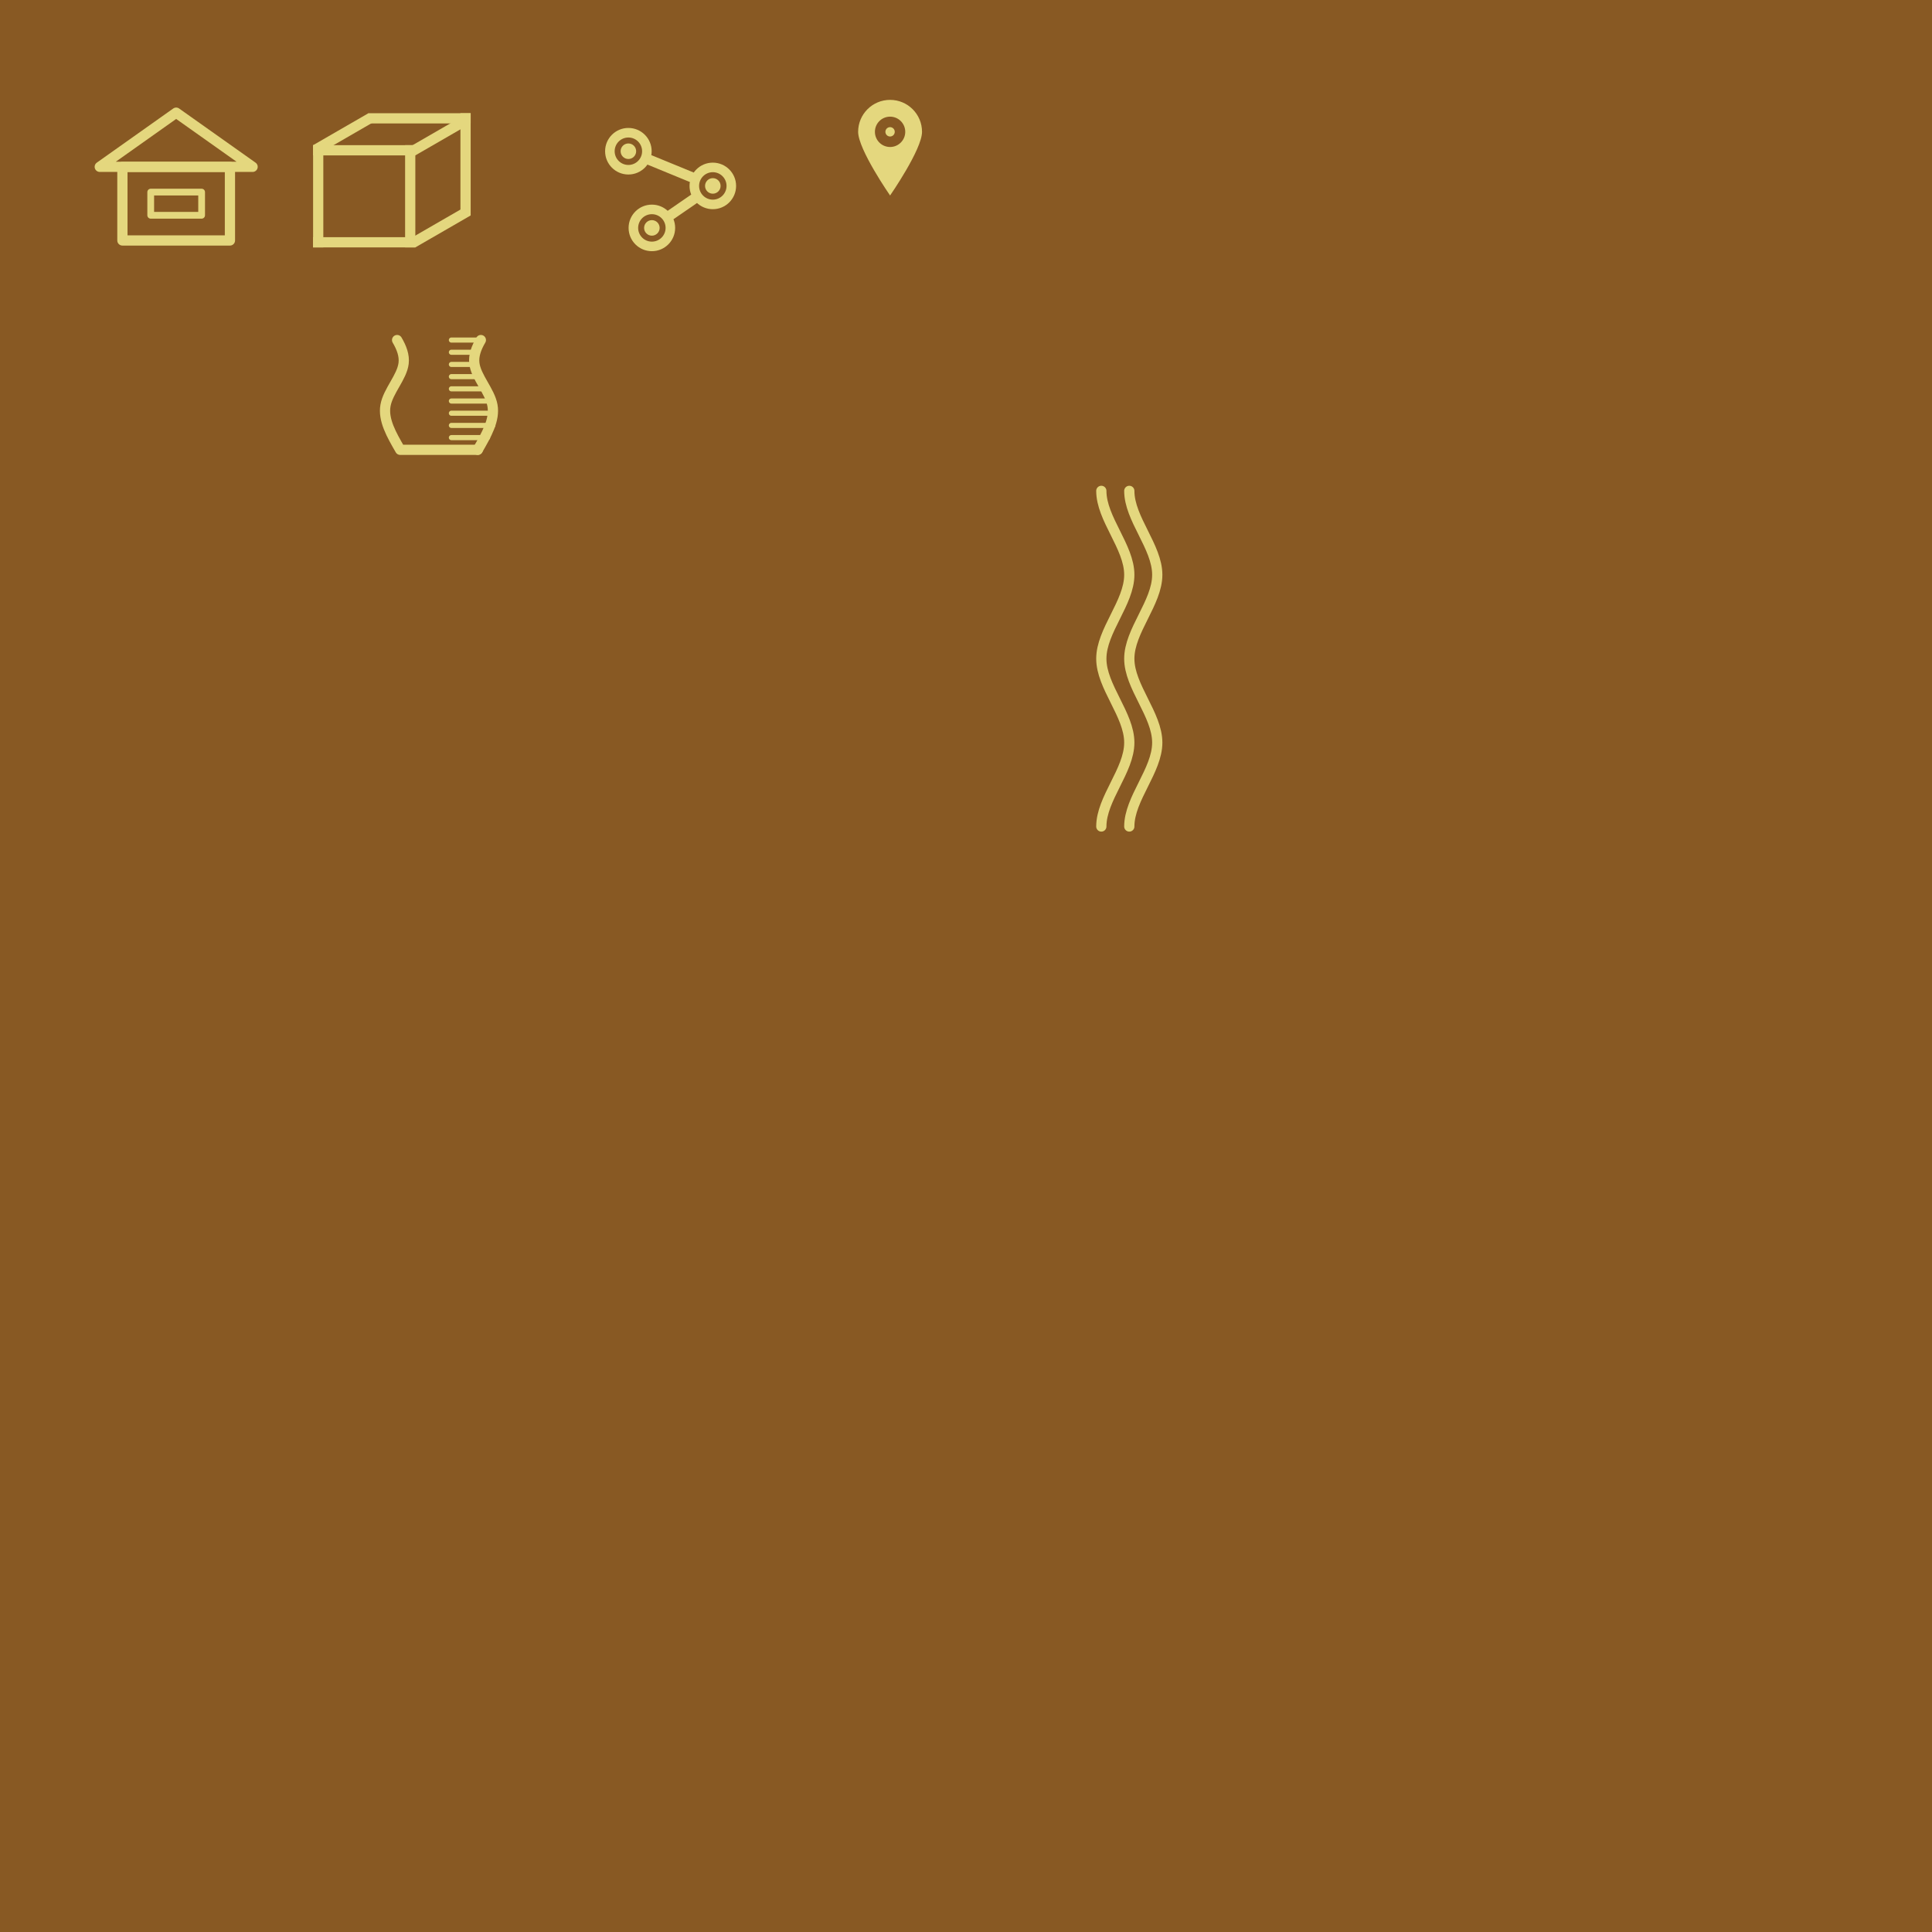
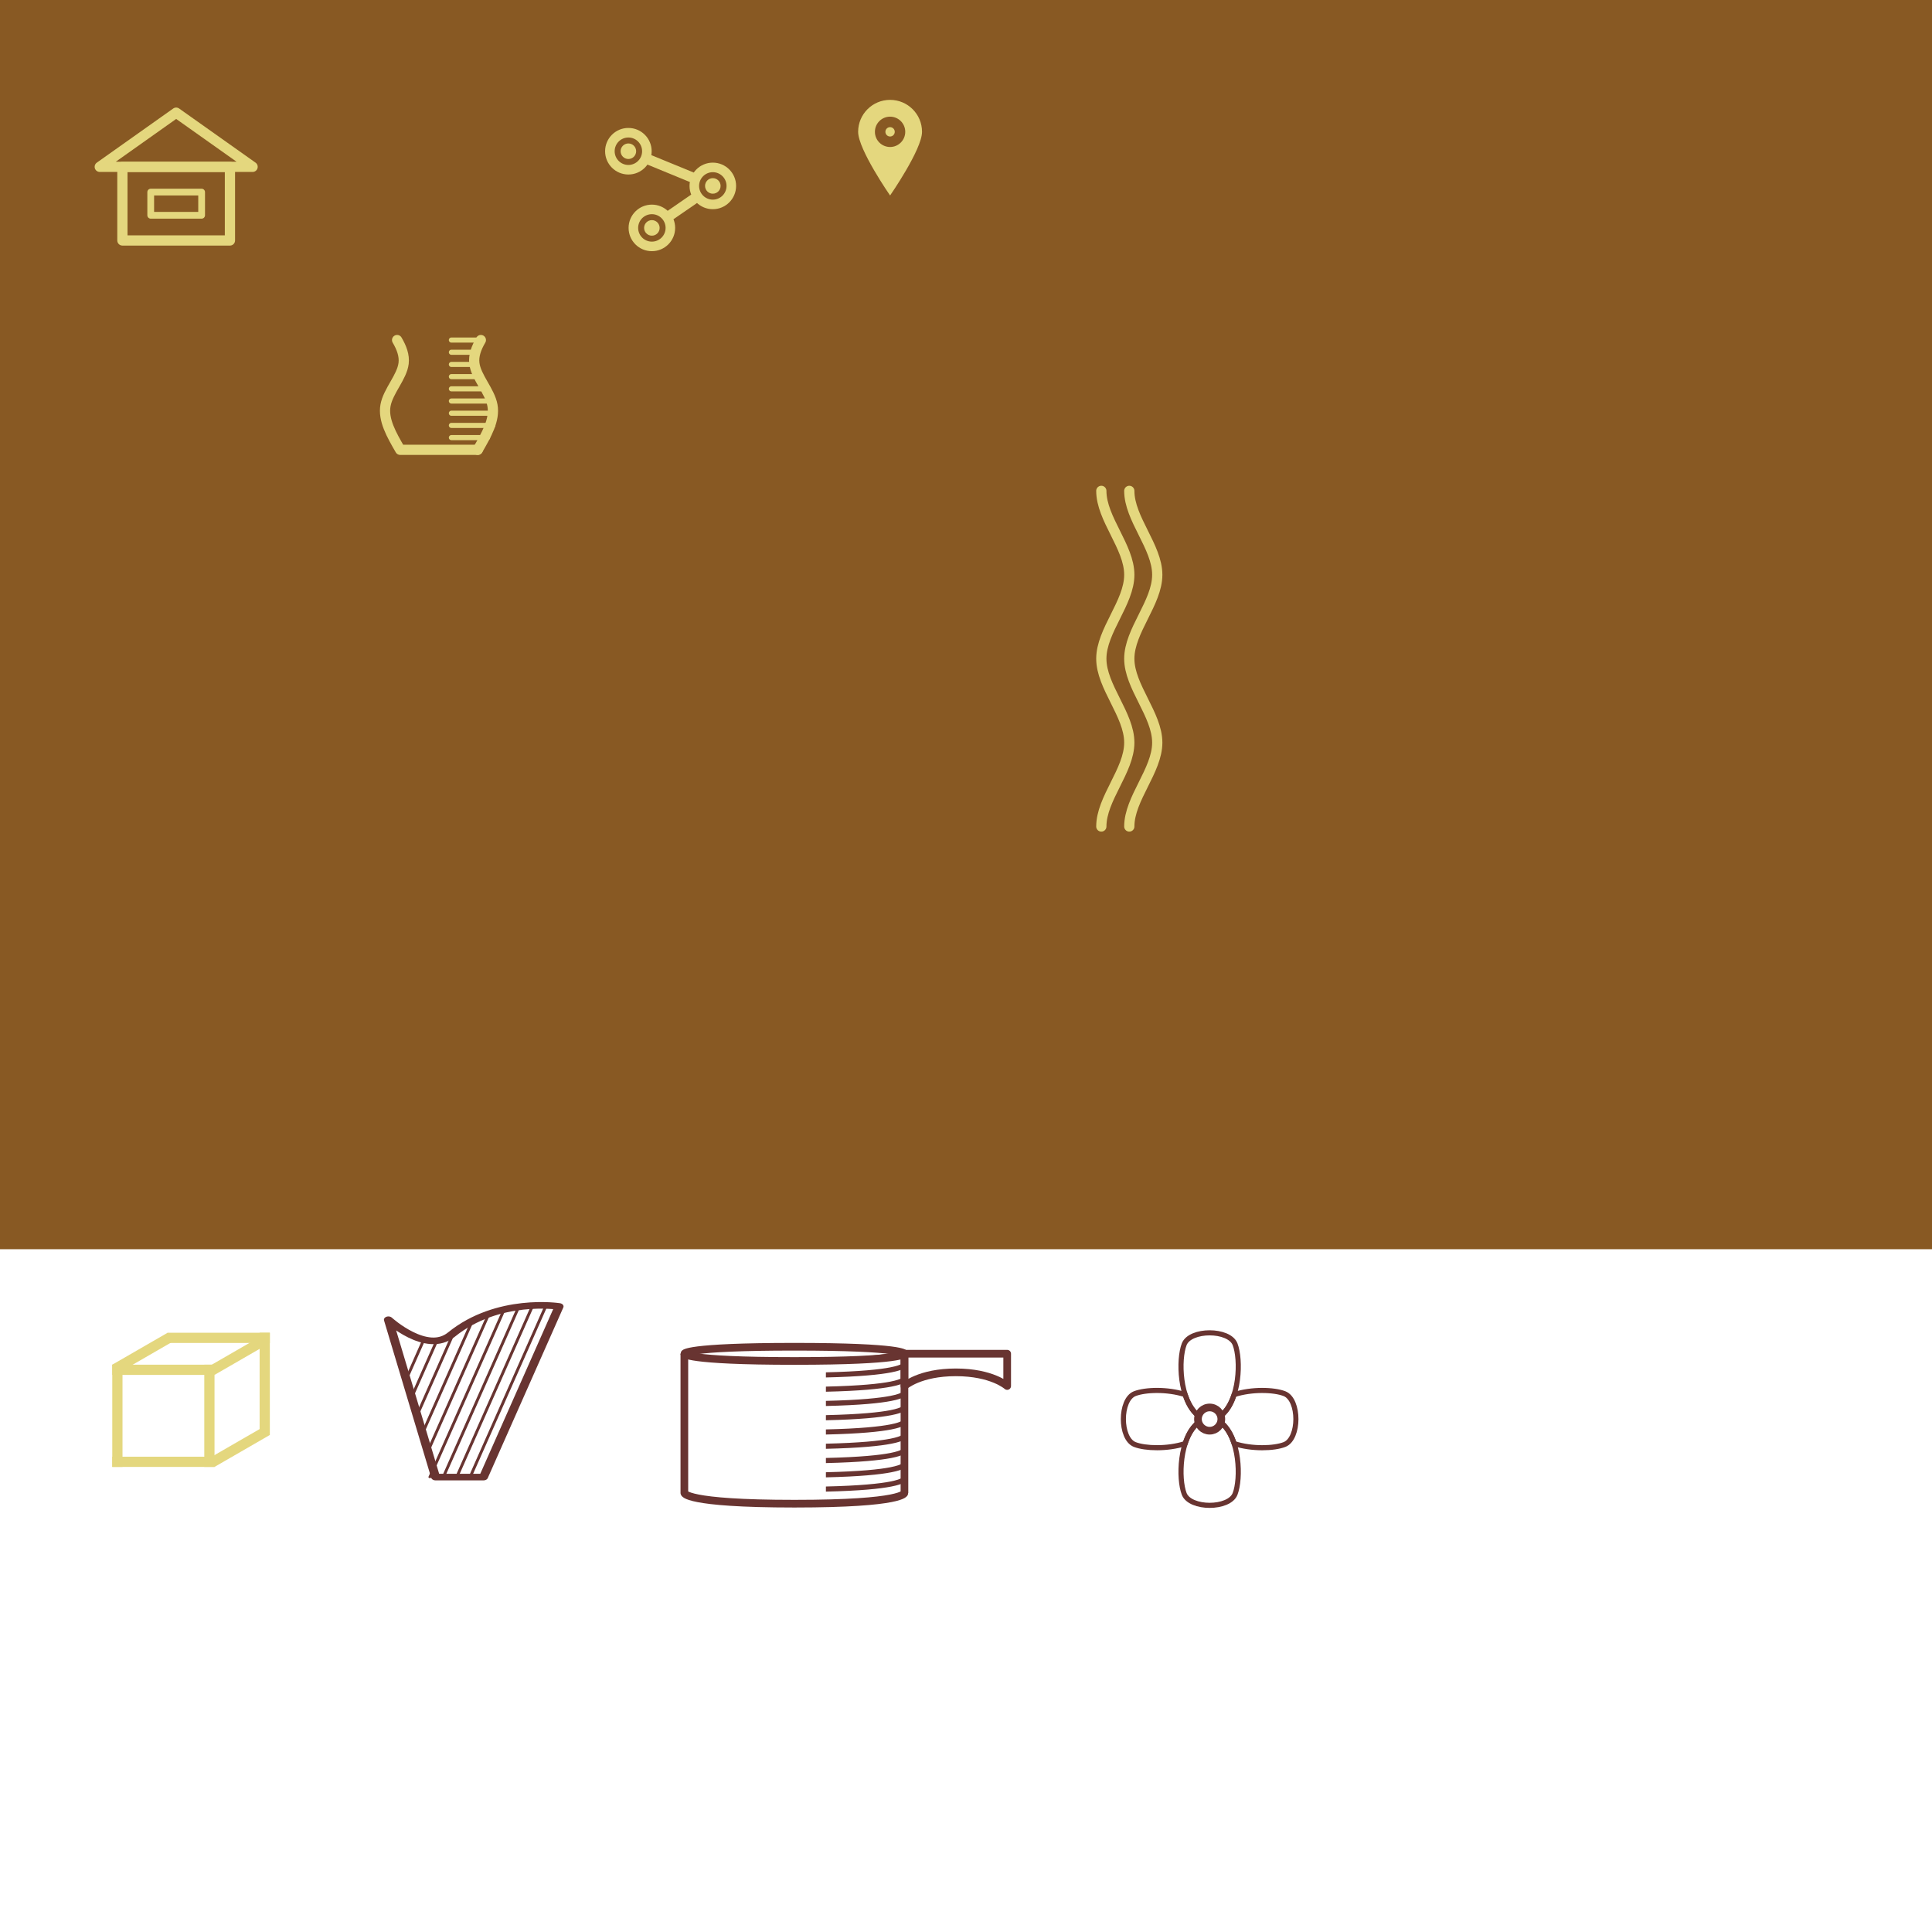
<svg xmlns="http://www.w3.org/2000/svg" width="1511.811" height="1511.811" viewBox="0 0 400 400" version="1.1" id="svg8">
  <defs id="defs2">
    </defs>
  <g id="layer1" transform="translate(0,103)">
    <rect style="opacity:1;fill:#885923;fill-opacity:1;stroke:none;stroke-width:2.646;stroke-miterlimit:4;stroke-dasharray:none;stroke-opacity:1" id="rect812" width="400" height="400" x="0" y="-103" />
+     <rect transform="translate(0,-103)" style="opacity:1;fill:#ffffff;fill-opacity:1;stroke:none;stroke-width:0.794;stroke-linecap:butt;stroke-linejoin:round;stroke-miterlimit:4;stroke-dasharray:none;stroke-opacity:1" id="rect880" width="400" height="141.363" x="0" y="258.637" />
  </g>
  <g id="layer2">
    <rect style="opacity:1;fill:#e4d77e;fill-opacity:1;stroke:none;stroke-width:2.646;stroke-miterlimit:4;stroke-dasharray:none;stroke-opacity:1" id="rect815" width="50" height="50" x="-121.708" y="53.667" />
    <g id="g1518">
      <g id="g2710">
        <g style="stroke-width:1.059" id="g849" transform="matrix(0.9983363,0,0,0.9974922,0.06068404,0.1057589)">
          <rect y="34.539" x="25.324" height="15.266" width="22.301" id="rect817" style="opacity:1;fill:none;fill-opacity:1;stroke:#e4d77e;stroke-width:2.121;stroke-linecap:round;stroke-linejoin:round;stroke-miterlimit:4;stroke-dasharray:none;stroke-opacity:1" />
          <rect y="39.767" x="31.196" height="4.811" width="10.557" id="rect819" style="opacity:1;fill:none;fill-opacity:1;stroke:#e4d77e;stroke-width:1.401;stroke-linecap:round;stroke-linejoin:round;stroke-miterlimit:4;stroke-dasharray:none;stroke-opacity:1" />
        </g>
        <path style="opacity:1;fill:none;fill-opacity:1;stroke:#e4d77e;stroke-width:2.117;stroke-linecap:round;stroke-linejoin:round;stroke-miterlimit:4;stroke-dasharray:none;stroke-opacity:1" d="m 20.653,34.539 31.644,3e-6 -15.822,-11.21 z" id="path829" />
      </g>
    </g>
-     <rect style="opacity:1;fill:#e4d77e;fill-opacity:1;stroke:none;stroke-width:2.117;stroke-linecap:square;stroke-linejoin:miter;stroke-miterlimit:4;stroke-dasharray:none;stroke-opacity:1" id="rect867" width="2.117" height="21.167" x="64.823" y="30.056" />
-     <rect y="-85.99" x="49.106" height="21.167" width="2.117" id="rect869" style="opacity:1;fill:#e4d77e;fill-opacity:1;stroke:none;stroke-width:2.117;stroke-linecap:square;stroke-linejoin:miter;stroke-miterlimit:4;stroke-dasharray:none;stroke-opacity:1" transform="rotate(90)" />
-     <rect transform="rotate(90)" style="opacity:1;fill:#e4d77e;fill-opacity:1;stroke:none;stroke-width:2.117;stroke-linecap:square;stroke-linejoin:miter;stroke-miterlimit:4;stroke-dasharray:none;stroke-opacity:1" id="rect871" width="2.117" height="21.167" x="30.056" y="-85.99" />
-     <rect y="-51.222" x="-85.99" height="21.167" width="2.117" id="rect873" style="opacity:1;fill:#e4d77e;fill-opacity:1;stroke:none;stroke-width:2.117;stroke-linecap:square;stroke-linejoin:miter;stroke-miterlimit:4;stroke-dasharray:none;stroke-opacity:1" transform="scale(-1)" />
-     <rect y="-54.34" x="58.441" height="13.229" width="2.117" id="rect881" style="opacity:1;fill:#e4d77e;fill-opacity:1;stroke:none;stroke-width:2.117;stroke-linecap:square;stroke-linejoin:miter;stroke-miterlimit:4;stroke-dasharray:none;stroke-opacity:1" transform="rotate(60)" />
-     <rect transform="rotate(60)" style="opacity:1;fill:#e4d77e;fill-opacity:1;stroke:none;stroke-width:2.117;stroke-linecap:square;stroke-linejoin:miter;stroke-miterlimit:4;stroke-dasharray:none;stroke-opacity:1" id="rect893" width="2.117" height="13.229" x="68.74" y="-71.612" />
-     <rect y="-97.446" x="23.441" height="21.167" width="2.117" id="rect895" style="opacity:1;fill:#e4d77e;fill-opacity:1;stroke:none;stroke-width:2.117;stroke-linecap:square;stroke-linejoin:miter;stroke-miterlimit:4;stroke-dasharray:none;stroke-opacity:1" transform="rotate(90)" />
-     <rect transform="scale(-1)" style="opacity:1;fill:#e4d77e;fill-opacity:1;stroke:none;stroke-width:2.117;stroke-linecap:square;stroke-linejoin:miter;stroke-miterlimit:4;stroke-dasharray:none;stroke-opacity:1" id="rect897" width="2.117" height="21.167" x="-97.446" y="-44.608" />
-     <rect y="-62.087" x="85.238" height="13.229" width="2.117" id="rect899" style="opacity:1;fill:#e4d77e;fill-opacity:1;stroke:none;stroke-width:2.117;stroke-linecap:square;stroke-linejoin:miter;stroke-miterlimit:4;stroke-dasharray:none;stroke-opacity:1" transform="rotate(60)" />
+     <g id="g892" transform="translate(-41.57738,252.4881)">
+       <rect y="30.056" x="64.823" height="21.167" width="2.117" id="rect867" style="opacity:1;fill:#e4d77e;fill-opacity:1;stroke:none;stroke-width:2.117;stroke-linecap:square;stroke-linejoin:miter;stroke-miterlimit:4;stroke-dasharray:none;stroke-opacity:1" />
+       <rect transform="rotate(90)" style="opacity:1;fill:#e4d77e;fill-opacity:1;stroke:none;stroke-width:2.117;stroke-linecap:square;stroke-linejoin:miter;stroke-miterlimit:4;stroke-dasharray:none;stroke-opacity:1" id="rect869" width="2.117" height="21.167" x="49.106" y="-85.99" />
+       <rect y="-85.99" x="30.056" height="21.167" width="2.117" id="rect871" style="opacity:1;fill:#e4d77e;fill-opacity:1;stroke:none;stroke-width:2.117;stroke-linecap:square;stroke-linejoin:miter;stroke-miterlimit:4;stroke-dasharray:none;stroke-opacity:1" transform="rotate(90)" />
+       <rect transform="scale(-1)" style="opacity:1;fill:#e4d77e;fill-opacity:1;stroke:none;stroke-width:2.117;stroke-linecap:square;stroke-linejoin:miter;stroke-miterlimit:4;stroke-dasharray:none;stroke-opacity:1" id="rect873" width="2.117" height="21.167" x="-85.99" y="-51.222" />
+       <rect transform="rotate(60)" style="opacity:1;fill:#e4d77e;fill-opacity:1;stroke:none;stroke-width:2.117;stroke-linecap:square;stroke-linejoin:miter;stroke-miterlimit:4;stroke-dasharray:none;stroke-opacity:1" id="rect881" width="2.117" height="13.229" x="58.441" y="-54.34" />
+       <rect y="-71.612" x="68.74" height="13.229" width="2.117" id="rect893" style="opacity:1;fill:#e4d77e;fill-opacity:1;stroke:none;stroke-width:2.117;stroke-linecap:square;stroke-linejoin:miter;stroke-miterlimit:4;stroke-dasharray:none;stroke-opacity:1" transform="rotate(60)" />
+       <rect transform="rotate(90)" style="opacity:1;fill:#e4d77e;fill-opacity:1;stroke:none;stroke-width:2.117;stroke-linecap:square;stroke-linejoin:miter;stroke-miterlimit:4;stroke-dasharray:none;stroke-opacity:1" id="rect895" width="2.117" height="21.167" x="23.441" y="-97.446" />
+       <rect y="-44.608" x="-97.446" height="21.167" width="2.117" id="rect897" style="opacity:1;fill:#e4d77e;fill-opacity:1;stroke:none;stroke-width:2.117;stroke-linecap:square;stroke-linejoin:miter;stroke-miterlimit:4;stroke-dasharray:none;stroke-opacity:1" transform="scale(-1)" />
+       <rect transform="rotate(60)" style="opacity:1;fill:#e4d77e;fill-opacity:1;stroke:none;stroke-width:2.117;stroke-linecap:square;stroke-linejoin:miter;stroke-miterlimit:4;stroke-dasharray:none;stroke-opacity:1" id="rect899" width="2.117" height="13.229" x="85.238" y="-62.087" />
+     </g>
    <g id="g859" transform="translate(-9.354433,-2.939965)">
      <path id="path845" transform="scale(0.2645833)" d="m 731.854,89.266 c -13.807,10e-7 -25,11.193 -25,25 0,13.807 25,49.821 25,49.821 0,0 25,-36.014 25,-49.821 0,-13.807 -11.193,-25 -25,-25 z m 0,13.131 c 6.556,-2.8e-4 11.87,5.314 11.871,11.869 2.8e-4,6.556 -5.315,11.871 -11.871,11.871 -6.556,-8e-4 -11.869,-5.316 -11.869,-11.871 8e-4,-6.555 5.314,-11.868 11.869,-11.869 z" style="opacity:1;fill:#e4d77e;fill-opacity:1;stroke:none;stroke-width:10;stroke-miterlimit:4;stroke-dasharray:none;stroke-opacity:1" />
      <circle r="0.969" cy="30.233" cx="193.636" id="path854" style="opacity:1;fill:#e4d77e;fill-opacity:1;stroke:none;stroke-width:2.646;stroke-miterlimit:4;stroke-dasharray:none;stroke-opacity:1" />
    </g>
    <g id="g903" transform="translate(15.10073,-33.14142)">
      <g transform="matrix(0.6144669,0,0,0.6144669,42.07153,16.3129)" id="g866">
        <path style="opacity:1;fill:#e4d77e;fill-opacity:1;stroke:none;stroke-width:27.209;stroke-linecap:round;stroke-miterlimit:4;stroke-dasharray:none;stroke-opacity:1" d="m 448.572,266.453 a 29.643,29.643 0 0 0 -29.645,29.645 29.643,29.643 0 0 0 29.645,29.643 29.643,29.643 0 0 0 29.643,-29.643 29.643,29.643 0 0 0 -29.643,-29.645 z m 0,12.17 a 17.475,17.475 0 0 1 17.475,17.475 17.475,17.475 0 0 1 -17.475,17.475 17.475,17.475 0 0 1 -17.475,-17.475 17.475,17.475 0 0 1 17.475,-17.475 z" transform="scale(0.2645833)" id="circle859" />
        <circle r="2.619" cy="78.342" cx="118.685" id="circle861" style="opacity:1;fill:#e4d77e;fill-opacity:1;stroke:none;stroke-width:2.404;stroke-linecap:round;stroke-miterlimit:4;stroke-dasharray:none;stroke-opacity:1" />
      </g>
      <g id="g872" transform="matrix(0.6144669,0,0,0.6144669,59.55293,23.49445)">
        <path id="path868" transform="scale(0.2645833)" d="m 448.572,266.453 a 29.643,29.643 0 0 0 -29.645,29.645 29.643,29.643 0 0 0 29.645,29.643 29.643,29.643 0 0 0 29.643,-29.643 29.643,29.643 0 0 0 -29.643,-29.645 z m 0,12.17 a 17.475,17.475 0 0 1 17.475,17.475 17.475,17.475 0 0 1 -17.475,17.475 17.475,17.475 0 0 1 -17.475,-17.475 17.475,17.475 0 0 1 17.475,-17.475 z" style="opacity:1;fill:#e4d77e;fill-opacity:1;stroke:none;stroke-width:27.209;stroke-linecap:round;stroke-miterlimit:4;stroke-dasharray:none;stroke-opacity:1" />
        <circle style="opacity:1;fill:#e4d77e;fill-opacity:1;stroke:none;stroke-width:2.404;stroke-linecap:round;stroke-miterlimit:4;stroke-dasharray:none;stroke-opacity:1" id="circle870" cx="118.685" cy="78.342" r="2.619" />
      </g>
      <path id="path880" d="m 119.457,66.283 8.566,3.519" style="opacity:1;fill:none;fill-opacity:1;stroke:#e4d77e;stroke-width:2.117;stroke-linecap:round;stroke-miterlimit:4;stroke-dasharray:none;stroke-opacity:1" />
      <g transform="matrix(0.6144669,0,0,0.6144669,46.93461,32.1879)" id="g886">
        <path style="opacity:1;fill:#e4d77e;fill-opacity:1;stroke:none;stroke-width:27.209;stroke-linecap:round;stroke-miterlimit:4;stroke-dasharray:none;stroke-opacity:1" d="m 448.572,266.453 a 29.643,29.643 0 0 0 -29.645,29.645 29.643,29.643 0 0 0 29.645,29.643 29.643,29.643 0 0 0 29.643,-29.643 29.643,29.643 0 0 0 -29.643,-29.645 z m 0,12.17 a 17.475,17.475 0 0 1 17.475,17.475 17.475,17.475 0 0 1 -17.475,17.475 17.475,17.475 0 0 1 -17.475,-17.475 17.475,17.475 0 0 1 17.475,-17.475 z" transform="scale(0.2645833)" id="path882" />
        <circle r="2.619" cy="78.342" cx="118.685" id="circle884" style="opacity:1;fill:#e4d77e;fill-opacity:1;stroke:none;stroke-width:2.404;stroke-linecap:round;stroke-miterlimit:4;stroke-dasharray:none;stroke-opacity:1" />
      </g>
      <path id="path890" d="m 128.512,74.367 -4.681,3.225" style="opacity:1;fill:none;fill-opacity:1;stroke:#e4d77e;stroke-width:2.117;stroke-linecap:round;stroke-miterlimit:4;stroke-dasharray:none;stroke-opacity:1" />
    </g>
    <g id="g3380">
      <path transform="scale(0.2645833)" id="path3311" d="m 310.738,266.098 c 3.572,6.071 5.829,12.142 5.095,18.212 -1.309,10.833 -12.142,21.666 -14.175,32.945 -2.033,11.279 4.734,23 11.502,34.723 h 60.699" style="opacity:1;fill:none;fill-opacity:1;stroke:#e4d77e;stroke-width:8;stroke-linecap:round;stroke-linejoin:round;stroke-miterlimit:4;stroke-dasharray:none;stroke-opacity:1" />
      <path transform="scale(0.2645833)" id="path3308" d="M 376.282 266.098 C 372.71 272.169 370.453 278.24 371.187 284.311 C 372.496 295.144 383.329 305.977 385.362 317.255 C 387.395 328.534 380.628 340.255 373.86 351.978 " style="opacity:1;fill:none;fill-opacity:1;stroke:#e4d77e;stroke-width:8;stroke-linecap:round;stroke-linejoin:round;stroke-miterlimit:4;stroke-dasharray:none;stroke-opacity:1" />
      <path id="path3317" d="m 93.455,70.405 c 2.003,0 4.069,0 6.103,0" style="opacity:1;fill:none;fill-opacity:1;stroke:#e4d77e;stroke-width:1.058;stroke-linecap:round;stroke-linejoin:round;stroke-miterlimit:4;stroke-dasharray:none;stroke-opacity:1" />
      <path style="opacity:1;fill:none;fill-opacity:1;stroke:#e4d77e;stroke-width:1.058;stroke-linecap:round;stroke-linejoin:round;stroke-miterlimit:4;stroke-dasharray:none;stroke-opacity:1" d="m 93.455,75.455 c 1.554,0 3.157,0 4.735,0" id="path3321" />
      <path id="path3325" d="m 93.455,88.078 c 2.818,0 5.723,0 8.584,0" style="opacity:1;fill:none;fill-opacity:1;stroke:#e4d77e;stroke-width:1.058;stroke-linecap:round;stroke-linejoin:round;stroke-miterlimit:4;stroke-dasharray:none;stroke-opacity:1" />
      <path style="opacity:1;fill:none;fill-opacity:1;stroke:#e4d77e;stroke-width:1.058;stroke-linecap:round;stroke-linejoin:round;stroke-miterlimit:4;stroke-dasharray:none;stroke-opacity:1" d="m 93.455,77.979 c 1.872,0 3.802,0 5.703,0" id="path3329" />
      <path style="opacity:1;fill:none;fill-opacity:1;stroke:#e4d77e;stroke-width:1.058;stroke-linecap:round;stroke-linejoin:round;stroke-miterlimit:4;stroke-dasharray:none;stroke-opacity:1" d="m 93.455,90.603 c 2.46,0 4.997,0 7.495,0" id="path3337" />
      <path id="path3341" d="m 93.455,83.029 c 2.548,0 5.175,0 7.762,0" style="opacity:1;fill:none;fill-opacity:1;stroke:#e4d77e;stroke-width:1.058;stroke-linecap:round;stroke-linejoin:round;stroke-miterlimit:4;stroke-dasharray:none;stroke-opacity:1" />
      <path style="opacity:1;fill:none;fill-opacity:1;stroke:#e4d77e;stroke-width:1.058;stroke-linecap:round;stroke-linejoin:round;stroke-miterlimit:4;stroke-dasharray:none;stroke-opacity:1" d="m 93.455,85.553 c 2.792,0 5.671,0 8.506,0" id="path3349" />
      <path id="path3353" d="m 93.455,80.504 c 2.199,0 4.466,0 6.699,0" style="opacity:1;fill:none;fill-opacity:1;stroke:#e4d77e;stroke-width:1.058;stroke-linecap:round;stroke-linejoin:round;stroke-miterlimit:4;stroke-dasharray:none;stroke-opacity:1" />
      <path id="path3361" d="m 93.455,72.93 c 1.685,0 3.422,0 5.133,0" style="opacity:1;fill:none;fill-opacity:1;stroke:#e4d77e;stroke-width:1.058;stroke-linecap:round;stroke-linejoin:round;stroke-miterlimit:4;stroke-dasharray:none;stroke-opacity:1" />
    </g>
    <path style="opacity:1;fill:none;fill-opacity:1;stroke:#e4d77e;stroke-width:2.117;stroke-linecap:round;stroke-linejoin:round;stroke-miterlimit:4;stroke-dasharray:none;stroke-opacity:1" d="m 228.017,101.629 c 1e-5,5.791 5.791,11.582 5.791,17.372 1.4e-4,5.791 -5.791,11.582 -5.791,17.373 0,5.791 5.791,11.582 5.791,17.372 1.3e-4,5.791 -5.791,11.582 -5.791,17.373 0,0 0,0 0,0" id="path4056" />
    <path id="path4062" d="m 233.808,101.629 c 1e-5,5.791 5.791,11.582 5.791,17.372 1.4e-4,5.791 -5.791,11.582 -5.791,17.373 0,5.791 5.791,11.582 5.791,17.372 1.3e-4,5.791 -5.791,11.582 -5.791,17.373 0,0 0,0 0,0" style="opacity:1;fill:none;fill-opacity:1;stroke:#e4d77e;stroke-width:2.117;stroke-linecap:round;stroke-linejoin:round;stroke-miterlimit:4;stroke-dasharray:none;stroke-opacity:1" />
+     <g style="stroke-width:1.002" transform="matrix(1.160413,0,0,0.8582981,-19.4552,40.9445)" id="g5366">
+       <path style="opacity:1;fill:none;fill-opacity:1;stroke:#683431;stroke-width:1.591;stroke-linecap:butt;stroke-linejoin:round;stroke-miterlimit:4;stroke-dasharray:none;stroke-opacity:1" d="m 86.061,270.642 c 0,0 6.832,8.43 11.225,3.608 8.322,-9.133 19.23,-6.815 19.23,-6.815 l -13.484,41.16 h -8.553 z" id="path925" />
+       <path style="opacity:1;fill:none;fill-opacity:1;stroke:#683431;stroke-width:2.004;stroke-linecap:butt;stroke-linejoin:round;stroke-miterlimit:4;stroke-dasharray:none;stroke-opacity:1" d="m 349.166,1041.05 -11.847,36.164 z m 8.718,0.958 -16.919,51.646 z m 11.374,-7.144 -24.645,75.231 z m 12.557,-10.758 -33.556,102.427 z m 11.151,-6.47 -41.059,125.337 z m 10.363,-4.061 -50.045,152.762 z m 9.827,-2.422 -50.839,155.185 z m 9.155,-0.378 -50.961,155.562 z m 9.033,0 -50.963,155.562 z m 9.031,0 -50.961,155.562 z" transform="scale(0.2645833)" id="path958" />
+     </g>
+     <path style="opacity:1;fill:none;fill-opacity:1;stroke:#683431;stroke-width:8;stroke-linecap:butt;stroke-linejoin:round;stroke-miterlimit:4;stroke-dasharray:none;stroke-opacity:1" d="M 830.205 1105.271 C 830.205 1105.271 830.205 1105.271 830.205 1105.271 L 830.205 1105.271 " id="path2204" transform="scale(0.2645833)" />
+     <g id="g4094">
+       <path id="path2164" d="m 141.689,280.268 v 28.838 c 0,0 0,2.215 22.784,2.215 22.784,0 22.784,-2.215 22.784,-2.215 v -28.838 c 0,0 0,-1.439 -22.784,-1.439 -22.784,0 -22.784,1.439 -22.784,1.439 z" style="opacity:1;fill:none;fill-opacity:1;stroke:#683431;stroke-width:1.587;stroke-linecap:butt;stroke-linejoin:round;stroke-miterlimit:4;stroke-dasharray:none;stroke-opacity:1" />
+       <path id="path2166" d="m 141.69,280.268 c 0,0 -1.8e-4,1.506 22.784,1.506 22.784,0 22.784,-1.506 22.784,-1.506" style="opacity:1;fill:none;fill-opacity:1;stroke:#683431;stroke-width:1.587;stroke-linecap:butt;stroke-linejoin:round;stroke-miterlimit:4;stroke-dasharray:none;stroke-opacity:1" />
+       <path id="path2190" d="m 186.787,282.295 c 0.012,-0.017 -0.019,0.029 -0.152,0.107 -0.268,0.156 -0.934,0.429 -2.326,0.699 -2.189,0.426 -6.182,0.859 -13.314,1.026 v 0.072 0.988 c 7.179,-0.165 11.224,-0.6 13.518,-1.046 1.456,-0.283 2.212,-0.565 2.656,-0.824 0.222,-0.13 0.371,-0.257 0.473,-0.395 0.051,-0.069 0.089,-0.142 0.113,-0.213 0.024,-0.071 0.033,-0.195 0.033,-0.195 h -1.058 c 0,0 0.01,-0.108 0.023,-0.146 0.013,-0.038 0.029,-0.064 0.035,-0.072 z m 0,2.955 c 0.012,-0.017 -0.019,0.029 -0.152,0.107 -0.268,0.156 -0.934,0.429 -2.326,0.699 -2.189,0.426 -6.182,0.859 -13.314,1.026 v 1.06 c 7.179,-0.165 11.224,-0.6 13.518,-1.046 1.456,-0.283 2.212,-0.565 2.656,-0.824 0.222,-0.13 0.371,-0.256 0.473,-0.394 0.051,-0.069 0.089,-0.142 0.113,-0.213 0.024,-0.071 0.033,-0.195 0.033,-0.195 h -1.058 c 0,0 0.01,-0.108 0.023,-0.147 0.013,-0.038 0.029,-0.064 0.035,-0.072 z m 0,2.955 c 0.012,-0.017 -0.019,0.029 -0.152,0.107 -0.268,0.156 -0.934,0.429 -2.326,0.699 -2.189,0.426 -6.182,0.859 -13.314,1.026 v 1.06 c 7.179,-0.165 11.224,-0.6 13.518,-1.046 1.456,-0.283 2.212,-0.565 2.656,-0.824 0.222,-0.13 0.371,-0.257 0.473,-0.395 0.051,-0.069 0.089,-0.142 0.113,-0.213 0.024,-0.071 0.033,-0.197 0.033,-0.197 h -1.058 c 0,0 0.01,-0.108 0.023,-0.146 0.013,-0.038 0.029,-0.062 0.035,-0.07 z m 0,2.955 c 0.012,-0.017 -0.019,0.029 -0.152,0.107 -0.268,0.156 -0.934,0.429 -2.326,0.699 -2.189,0.426 -6.182,0.859 -13.314,1.026 v 1.06 c 7.179,-0.166 11.224,-0.603 13.518,-1.049 1.456,-0.283 2.212,-0.563 2.656,-0.822 0.222,-0.13 0.371,-0.258 0.473,-0.396 0.051,-0.069 0.089,-0.14 0.113,-0.211 0.024,-0.071 0.033,-0.197 0.033,-0.197 h -1.058 c 0,0 0.01,-0.108 0.023,-0.147 0.013,-0.038 0.029,-0.062 0.035,-0.07 z m 0,2.955 c 0.012,-0.017 -0.019,0.027 -0.152,0.105 -0.268,0.156 -0.934,0.429 -2.326,0.699 -2.189,0.426 -6.182,0.861 -13.314,1.028 v 1.057 c 7.179,-0.165 11.224,-0.6 13.518,-1.046 1.456,-0.283 2.212,-0.565 2.656,-0.824 0.222,-0.13 0.371,-0.257 0.473,-0.395 0.051,-0.069 0.089,-0.14 0.113,-0.211 0.024,-0.071 0.033,-0.197 0.033,-0.197 h -1.058 c 0,0 0.01,-0.108 0.023,-0.146 0.013,-0.038 0.029,-0.062 0.035,-0.07 z m 0,2.953 c 0.012,-0.017 -0.019,0.029 -0.152,0.107 -0.268,0.156 -0.934,0.429 -2.326,0.699 -2.189,0.426 -6.182,0.859 -13.314,1.026 v 1.06 c 7.179,-0.165 11.224,-0.6 13.518,-1.046 1.456,-0.283 2.212,-0.565 2.656,-0.824 0.222,-0.13 0.371,-0.256 0.473,-0.394 0.051,-0.069 0.089,-0.141 0.113,-0.211 0.024,-0.071 0.033,-0.197 0.033,-0.197 h -1.058 c 0,0 0.01,-0.108 0.023,-0.147 0.013,-0.038 0.029,-0.064 0.035,-0.072 z m 0,2.955 c 0.012,-0.017 -0.019,0.029 -0.152,0.107 -0.268,0.156 -0.934,0.429 -2.326,0.699 -2.189,0.426 -6.182,0.859 -13.314,1.026 v 1.059 c 7.179,-0.165 11.224,-0.6 13.518,-1.046 1.456,-0.283 2.212,-0.565 2.656,-0.824 0.222,-0.13 0.371,-0.256 0.473,-0.394 0.051,-0.069 0.089,-0.14 0.113,-0.211 0.024,-0.071 0.033,-0.197 0.033,-0.197 h -1.058 c 0,0 0.01,-0.108 0.023,-0.146 0.013,-0.038 0.029,-0.064 0.035,-0.072 z m 0,2.955 c 0.012,-0.017 -0.019,0.029 -0.152,0.107 -0.268,0.156 -0.934,0.429 -2.326,0.699 -2.189,0.426 -6.182,0.859 -13.314,1.026 v 1.06 c 7.179,-0.165 11.224,-0.6 13.518,-1.046 1.456,-0.283 2.212,-0.565 2.656,-0.824 0.222,-0.13 0.371,-0.257 0.473,-0.395 0.051,-0.069 0.089,-0.142 0.113,-0.213 0.024,-0.071 0.033,-0.195 0.033,-0.195 h -1.058 c 0,0 0.01,-0.108 0.023,-0.147 0.013,-0.038 0.029,-0.064 0.035,-0.072 z m 0,2.955 c 0.012,-0.017 -0.019,0.029 -0.152,0.107 -0.268,0.156 -0.934,0.429 -2.326,0.699 -2.189,0.426 -6.182,0.859 -13.314,1.026 v 1.059 c 7.179,-0.165 11.224,-0.6 13.518,-1.046 1.456,-0.283 2.212,-0.565 2.656,-0.824 0.222,-0.13 0.371,-0.256 0.473,-0.394 0.051,-0.069 0.089,-0.142 0.113,-0.213 0.024,-0.071 0.033,-0.195 0.033,-0.195 h -1.058 c 0,0 0.01,-0.108 0.023,-0.147 0.013,-0.038 0.029,-0.063 0.035,-0.072 z" style="color:#000000;font-style:normal;font-variant:normal;font-weight:normal;font-stretch:normal;font-size:medium;line-height:normal;font-family:sans-serif;font-variant-ligatures:normal;font-variant-position:normal;font-variant-caps:normal;font-variant-numeric:normal;font-variant-alternates:normal;font-feature-settings:normal;text-indent:0;text-align:start;text-decoration:none;text-decoration-line:none;text-decoration-style:solid;text-decoration-color:#000000;letter-spacing:normal;word-spacing:normal;text-transform:none;writing-mode:lr-tb;direction:ltr;text-orientation:mixed;dominant-baseline:auto;baseline-shift:baseline;text-anchor:start;white-space:normal;shape-padding:0;clip-rule:nonzero;display:inline;overflow:visible;visibility:visible;opacity:1;isolation:auto;mix-blend-mode:normal;color-interpolation:sRGB;color-interpolation-filters:linearRGB;solid-color:#000000;solid-opacity:1;vector-effect:none;fill:#683431;fill-opacity:1;fill-rule:nonzero;stroke:none;stroke-width:1.058;stroke-linecap:butt;stroke-linejoin:round;stroke-miterlimit:4;stroke-dasharray:none;stroke-dashoffset:0;stroke-opacity:1;color-rendering:auto;image-rendering:auto;shape-rendering:auto;text-rendering:auto;enable-background:accumulate" />
+       <path style="opacity:1;fill:none;fill-opacity:1;stroke:#683431;stroke-width:1.058;stroke-linecap:butt;stroke-linejoin:round;stroke-miterlimit:4;stroke-dasharray:none;stroke-opacity:1" d="m 164.474,281.774 v 0 c 22.784,0 22.784,-2.215 22.784,-2.215" id="path2218" />
+       <path style="opacity:1;fill:none;fill-opacity:1;stroke:#683431;stroke-width:1.058;stroke-linecap:butt;stroke-linejoin:round;stroke-miterlimit:4;stroke-dasharray:none;stroke-opacity:1" d="m 164.474,311.322 v 0 c 22.784,0 22.784,-2.215 22.784,-2.215" id="path2224" />
+       <path id="path4086" d="m 187.258,280.268 21.268,3e-5 v 6.693 c 0,0 -3.14,-2.833 -10.634,-2.833 -7.494,0 -10.634,2.833 -10.634,2.833 z" style="opacity:1;fill:none;fill-opacity:1;stroke:#683431;stroke-width:1.587;stroke-linecap:round;stroke-linejoin:round;stroke-miterlimit:4;stroke-dasharray:none;stroke-opacity:1" />
+     </g>
+     <g id="g5468">
+       <path id="path5407" d="m 261.255,287.877 c -1.861,0.008 -3.909,0.268 -5.744,0.861 -0.561,1.737 -1.419,3.283 -2.649,4.299 -0.034,0.028 -0.068,0.054 -0.104,0.081 a 2.419,2.407 0 0 1 0.104,0.69 2.419,2.407 0 0 1 -0.103,0.69 c 0.035,0.026 0.07,0.053 0.103,0.08 1.23,1.015 2.088,2.562 2.649,4.299 3.706,1.197 8.281,1.032 10.427,0.195 3.152,-1.229 3.152,-9.299 0,-10.528 -1.083,-0.422 -2.786,-0.674 -4.683,-0.665 z" style="opacity:1;fill:none;fill-opacity:1;stroke:#683431;stroke-width:1.058;stroke-linecap:round;stroke-linejoin:round;stroke-miterlimit:4;stroke-dasharray:none;stroke-opacity:1" />
+       <path id="path5409" d="m 248.127,294.496 c -0.035,0.026 -0.07,0.053 -0.103,0.08 -3.856,3.182 -4.073,11.574 -2.844,14.726 1.229,3.152 9.298,3.152 10.527,0 1.229,-3.152 1.012,-11.543 -2.844,-14.726 -0.033,-0.028 -0.068,-0.054 -0.103,-0.08 a 2.419,2.407 0 0 1 -2.317,1.717 2.419,2.407 0 0 1 -2.316,-1.717 z" style="opacity:1;fill:none;fill-opacity:1;stroke:#683431;stroke-width:1.058;stroke-linecap:round;stroke-linejoin:round;stroke-miterlimit:4;stroke-dasharray:none;stroke-opacity:1" />
+       <path id="path5411" d="m 239.63,287.877 c -1.897,-0.008 -3.6,0.243 -4.683,0.665 -3.152,1.229 -3.152,9.299 0,10.528 2.146,0.837 6.721,1.001 10.427,-0.195 0.561,-1.737 1.419,-3.283 2.649,-4.299 0.034,-0.028 0.068,-0.054 0.103,-0.08 a 2.419,2.407 0 0 1 -0.104,-0.69 2.419,2.407 0 0 1 0.103,-0.69 c -0.035,-0.026 -0.069,-0.052 -0.103,-0.08 -1.23,-1.016 -2.089,-2.563 -2.65,-4.3 -1.835,-0.592 -3.883,-0.851 -5.743,-0.86 z" style="opacity:1;fill:none;fill-opacity:1;stroke:#683431;stroke-width:1.058;stroke-linecap:round;stroke-linejoin:round;stroke-miterlimit:4;stroke-dasharray:none;stroke-opacity:1" />
+       <path id="path5435" d="m 250.443,275.947 c -2.325,0 -4.649,0.788 -5.264,2.364 -1.229,3.152 -1.011,11.543 2.844,14.726 0.033,0.028 0.068,0.054 0.103,0.08 a 2.419,2.407 0 0 1 2.317,-1.717 2.419,2.407 0 0 1 2.316,1.717 c 0.035,-0.026 0.07,-0.053 0.104,-0.08 3.856,-3.182 4.073,-11.574 2.844,-14.726 -0.615,-1.576 -2.939,-2.364 -5.264,-2.364 z" style="opacity:1;fill:none;fill-opacity:1;stroke:#683431;stroke-width:1.058;stroke-linecap:round;stroke-linejoin:round;stroke-miterlimit:4;stroke-dasharray:none;stroke-opacity:1" />
+       <ellipse style="opacity:1;fill:none;fill-opacity:1;stroke:#683431;stroke-width:1.587;stroke-linecap:round;stroke-linejoin:round;stroke-miterlimit:4;stroke-dasharray:none;stroke-opacity:1" id="path5391" cx="250.443" cy="293.806" rx="2.419" ry="2.407" />
+     </g>
  </g>
</svg>
